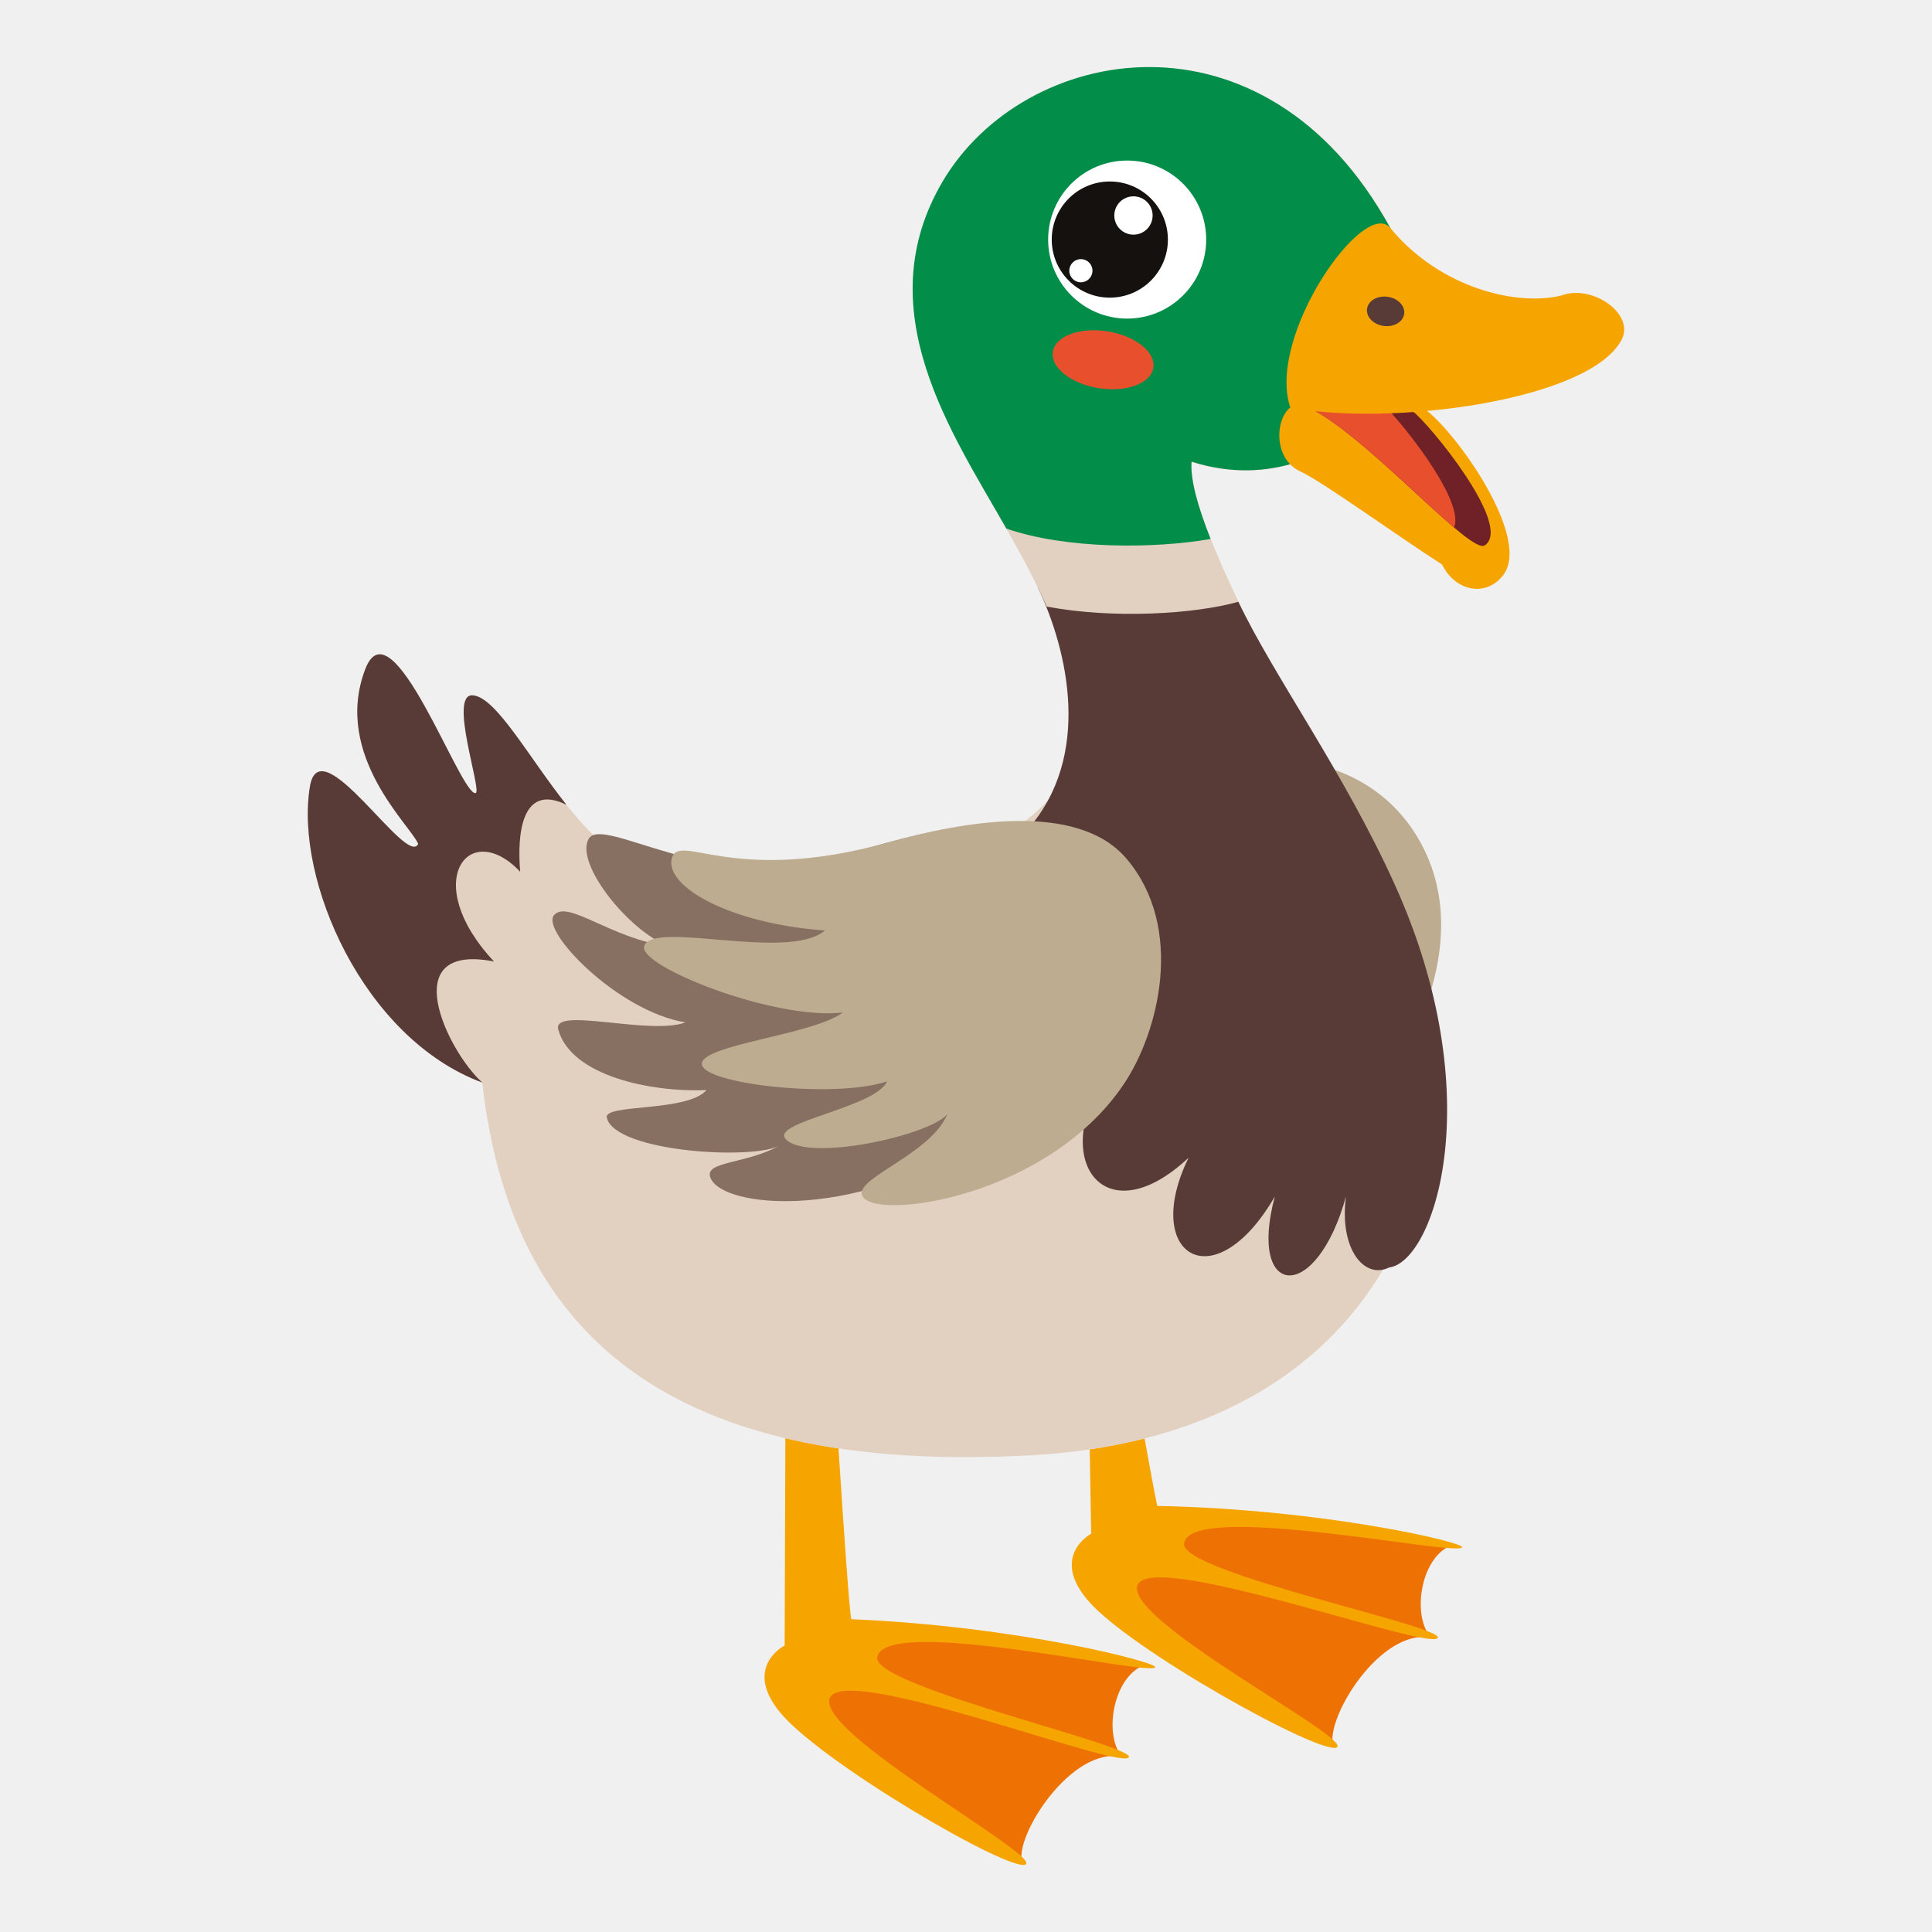
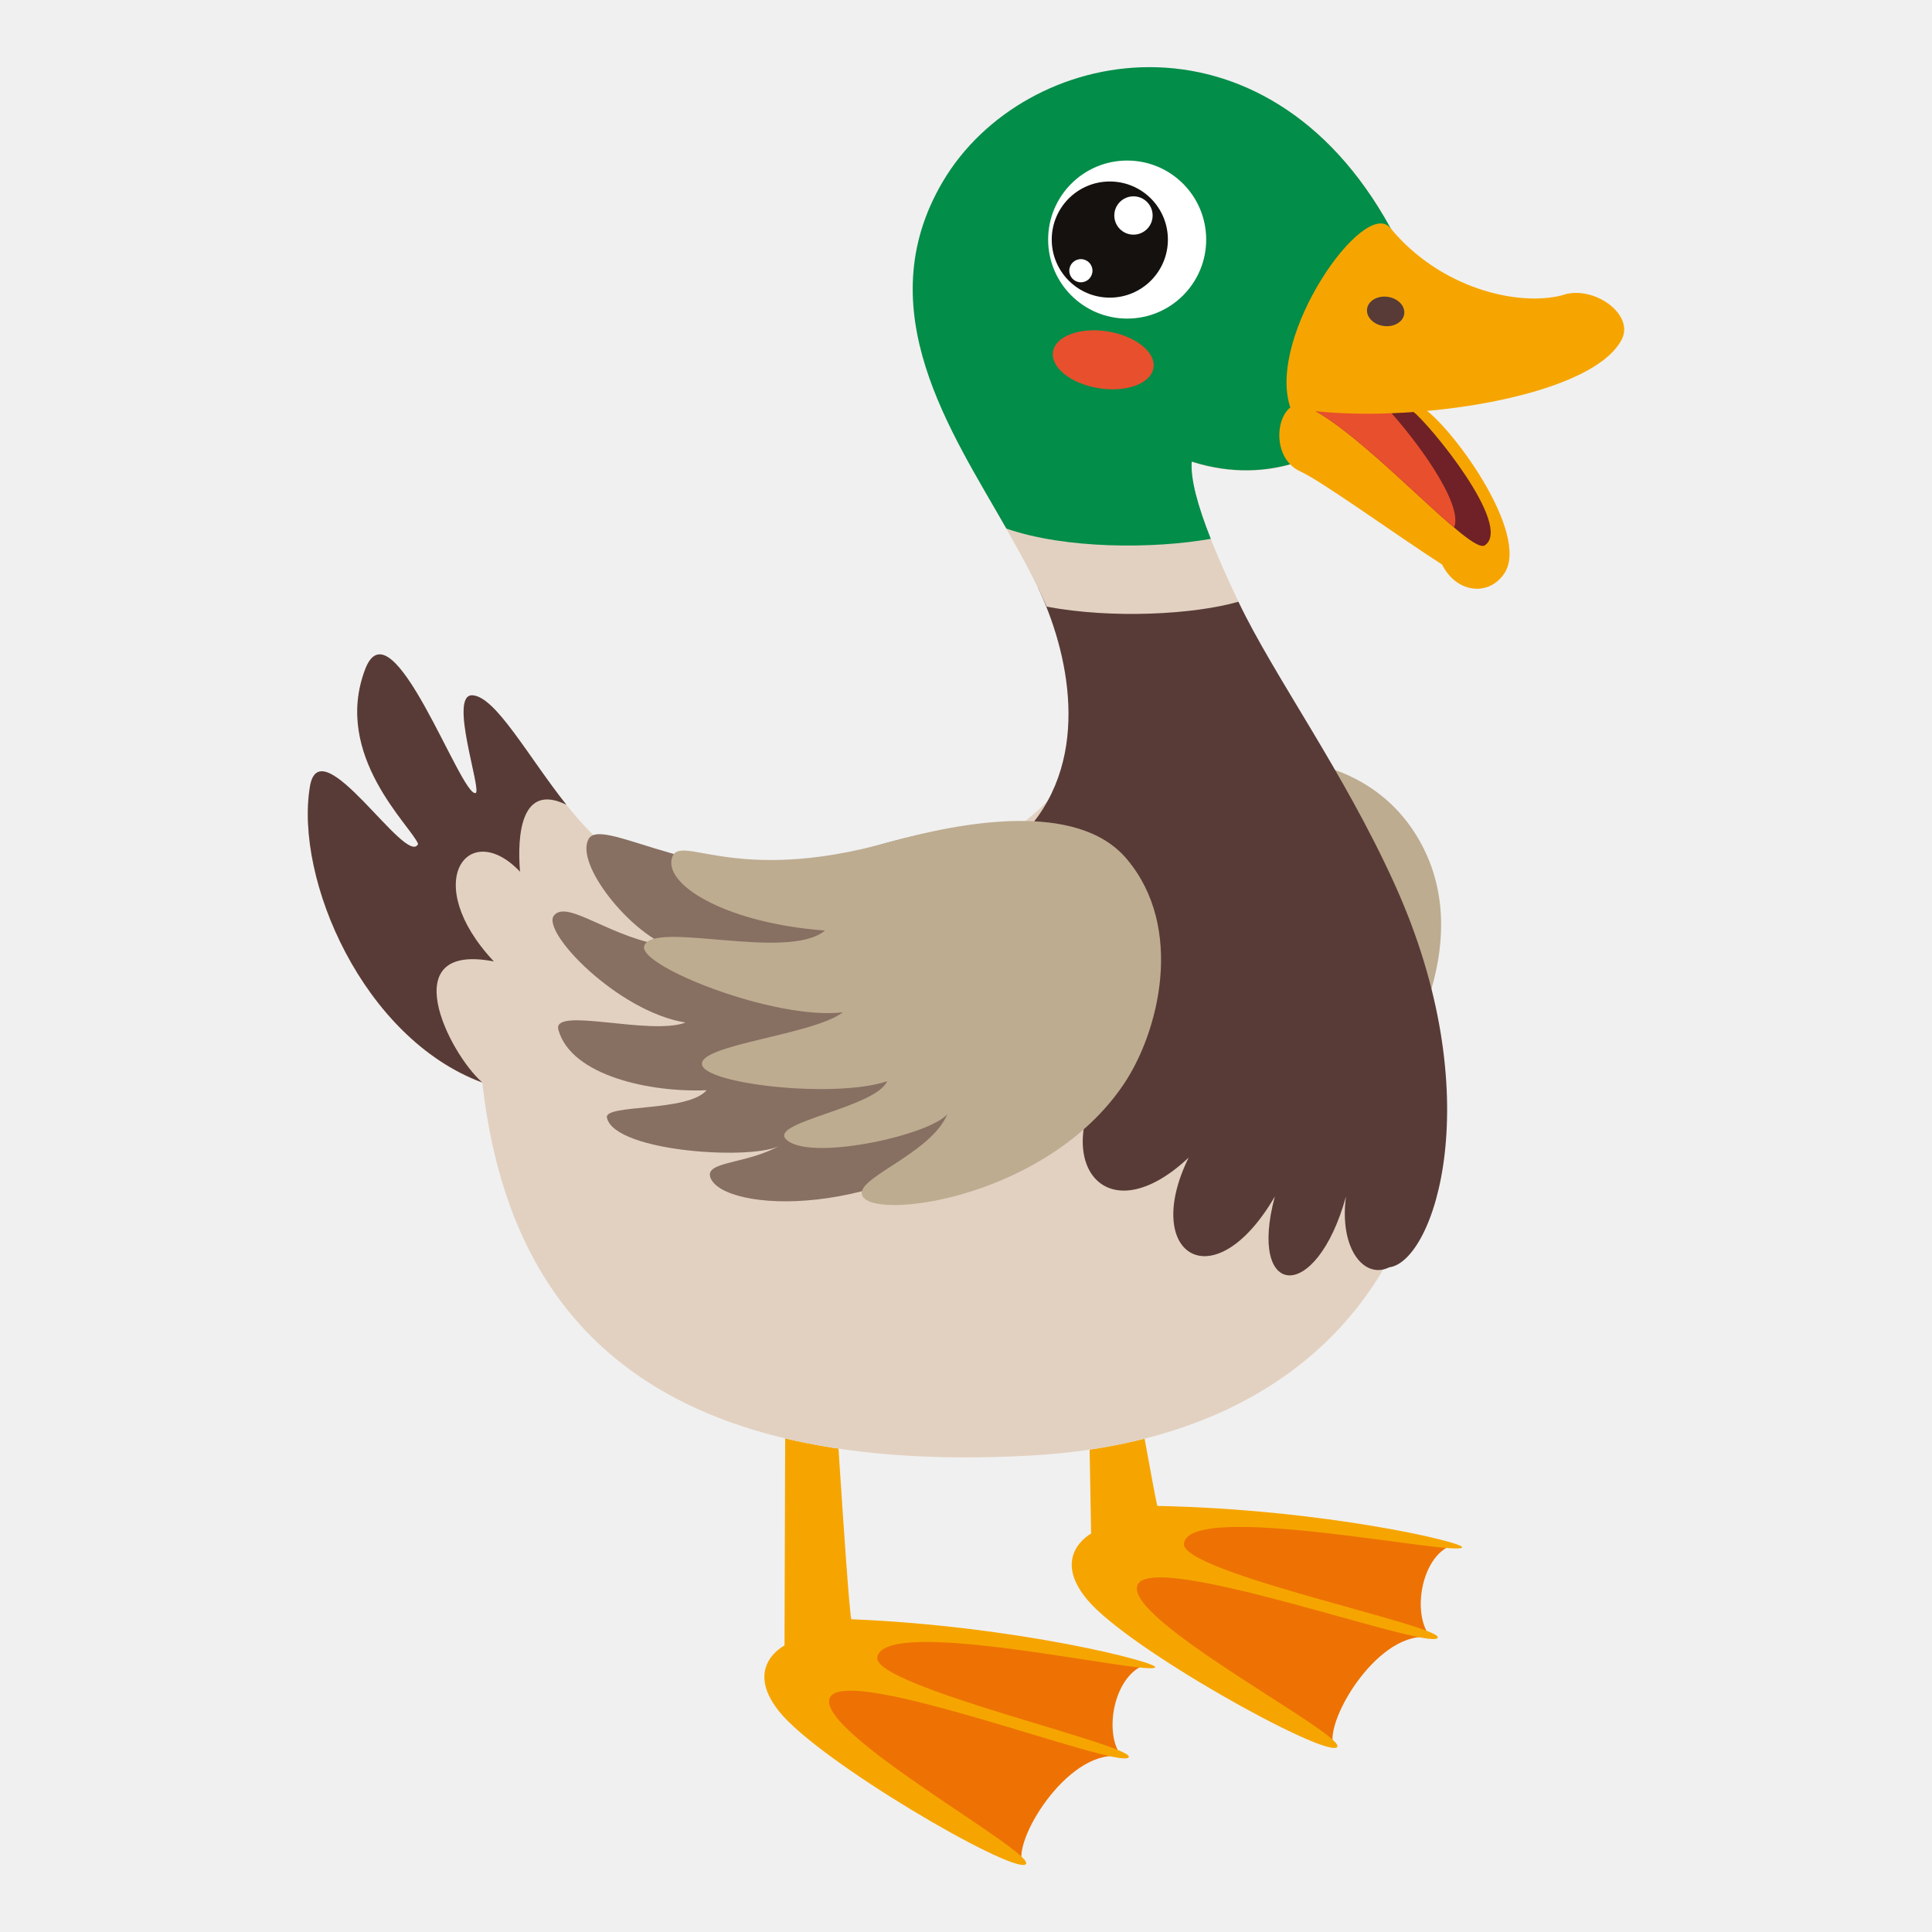
- <svg xmlns="http://www.w3.org/2000/svg" version="1.1" id="Capa_1" x="0px" y="0px" viewBox="0 0 500 500" style="enable-background:new 0 0 500 500;" xml:space="preserve">
-   <style type="text/css">
- 	.st0{fill:#EB2032;}
- 	.st1{fill:#AD1521;}
- 	.st2{fill:#C91629;}
- 	.st3{fill:#A91720;}
- 	.st4{fill:#FFC32B;}
- 	.st5{fill:#E7A024;}
- 	.st6{fill:#FFF4C2;}
- 	.st7{fill:#FFE793;}
- 	.st8{fill:#C41828;}
- 	.st9{fill:#F75259;}
- 	.st10{fill:#A55116;}
- 	.st11{fill:#743711;}
- 	.st12{fill:#BA7A12;}
- 	.st13{fill:#EEA323;}
- 	.st14{fill:#FFE68B;}
- 	.st15{fill:#EA2031;}
- 	.st16{fill:#A41320;}
- 	.st17{fill:#BF1827;}
- 	.st18{fill:#C51929;}
- 	.st19{fill:#E92232;}
- 	.st20{fill:#F0C68B;}
- 	.st21{fill:#FFE8C8;}
- 	.st22{fill:#005AB3;}
- 	.st23{fill:#0080FF;}
- 	.st24{fill:#FFC800;}
- 	.st25{fill:#FFEA00;}
- 	.st26{fill:#59B300;}
- 	.st27{fill:#88CC00;}
- 	.st28{fill:#E60049;}
- 	.st29{fill:#FF0051;}
- 	.st30{opacity:0.5;fill:#FFFFFF;}
- 	.st31{fill:#FCD6B1;}
- 	.st32{opacity:0.5;fill:#EDB174;}
- 	.st33{fill:#BA0808;}
- 	.st34{opacity:0.2;fill:#FFFFFF;}
- 	.st35{fill:#A9BEC9;}
- 	.st36{fill:#CEE6ED;}
- 	.st37{opacity:0.2;fill:#561F0B;}
- 	.st38{fill:#FCCBA2;}
- 	.st39{fill:#BDCCD4;}
- 	.st40{fill:#FF9933;}
- 	.st41{fill:#FFCC33;}
- 	.st42{fill:#FCB910;}
- 	.st43{fill:#AEC3C4;}
- 	.st44{opacity:0.3;fill:#FFFFFF;}
- 	.st45{fill:#A1ADB7;}
- 	.st46{opacity:0.3;}
- 	.st47{fill:#EF473F;}
- 	.st48{fill:#F9CB98;}
- 	.st49{fill:#C4987A;}
- 	.st50{opacity:0.2;}
- 	.st51{fill:#C69F77;}
- 	.st52{fill:#6E6E6E;}
- 	.st53{fill:#D9BF9D;}
- 	.st54{fill:#2D292B;}
- 	.st55{fill:#FFAD42;}
- 	.st56{fill:#FF3D3D;}
- 	.st57{opacity:0.15;}
- 	.st58{fill:#BABABA;}
- 	.st59{fill:#4F352D;}
- 	.st60{fill:#FBC732;}
- 	.st61{fill:#30211C;}
- 	.st62{opacity:0.8;fill:#474747;}
- 	.st63{fill:#262626;}
- 	.st64{opacity:0.6;fill:#ADADAD;}
- 	.st65{opacity:0.8;}
- 	.st66{fill:#474747;}
- 	.st67{opacity:0.25;}
- 	.st68{fill:#7B7F80;}
- 	.st69{fill:#17191C;}
- 	.st70{fill:#9C9FA1;}
- 	.st71{fill:#DBDBDA;}
- 	.st72{fill:#C2C3C3;}
- 	.st73{fill:#761113;}
- 	.st74{fill:#F17D6E;}
- 	.st75{fill:#FFFFFF;}
- 	.st76{fill:#E88B24;}
- 	.st77{fill:#F79830;}
- 	.st78{fill:#A03D23;}
- 	.st79{fill:#FFFFFF;stroke:#231F20;stroke-width:17.087;stroke-miterlimit:10;}
- 	.st80{fill:#FCDBB9;}
- 	.st81{fill:#905624;}
- 	.st82{fill:#905724;}
- 	.st83{fill:#FF618E;}
- 	.st84{fill:#231F20;}
- 	.st85{fill:#A80F3B;}
- 	.st86{opacity:0.5;fill:#F89832;}
- 	.st87{opacity:0.65;fill:#F89832;}
- 	.st88{fill:#4B200F;}
- 	.st89{fill:#914722;}
- 	.st90{fill:#592710;}
- 	.st91{fill:#A55E37;}
- 	.st92{fill:#F16E75;}
- 	.st93{fill:#2B0E07;}
- 	.st94{fill:#F37C64;}
- 	.st95{fill:#61221B;}
- 	.st96{fill:#5DC2AC;}
- 	.st97{fill:#8B434E;}
- 	.st98{fill:#924652;}
- 	.st99{fill:#54935C;}
- 	.st100{fill:#216B45;}
- 	.st101{fill:#234B32;}
- 	.st102{fill:#F29BA1;}
- 	.st103{fill:#EE787C;}
- 	.st104{fill:#352727;}
- 	.st105{fill:#E20613;}
- 	.st106{fill:#3D2932;}
- 	.st107{fill:#F8AF00;}
- 	.st108{fill:#E18800;}
- 	.st109{fill:#10AE96;}
- 	.st110{fill:#CFE7E1;}
- 	.st111{fill:#88CAC0;}
- 	.st112{fill:#080907;}
- 	.st113{fill:#F0971C;}
- 	.st114{fill:#671307;}
- 	.st115{fill:#E64610;}
- 	.st116{fill:#A8A8A8;}
- 	.st117{fill:#49494B;}
- 	.st118{fill:#D3D4D3;}
- 	.st119{fill:#2B3138;}
- 	.st120{fill:#BCBCBC;}
- 	.st121{fill:#F69678;}
- 	.st122{fill:#E97D58;}
- 	.st123{fill:#630C18;}
- 	.st124{fill:#F7A58A;}
- 	.st125{fill:#2C292A;}
- 	.st126{fill:#F9F9F5;}
- 	.st127{fill:#E8E5E5;}
- 	.st128{fill:#BDAC90;}
- 	.st129{fill:#ED7203;}
- 	.st130{fill:#F6A500;}
- 	.st131{fill:#F4EBE7;}
- 	.st132{fill:#E2D1C1;}
- 	.st133{fill:#583B37;}
- 	.st134{fill:#028D49;}
- 	.st135{fill:#6F2127;}
- 	.st136{fill:#E84F2D;}
- 	.st137{fill:#14110E;}
- 	.st138{fill:#876F62;}
- 	.st139{fill:#EF7E24;}
- 	.st140{fill:#FABE15;}
- 	.st141{fill:#F6AD00;}
- 	.st142{fill:#E64011;}
- 	.st143{fill:#180406;}
- 	.st144{fill:#EC6E1C;}
- 	.st145{fill:#94C13B;}
- 	.st146{fill:#679533;}
- 	.st147{fill:#466727;}
- 	.st148{fill:#B2CD4A;}
- 	.st149{fill:#78A32C;}
- 	.st150{fill:#319236;}
- 	.st151{fill:#0B1612;}
- 	.st152{fill:#FBEB7C;}
- 	.st153{fill:#180612;}
- 	.st154{fill:#5F8A2F;}
- 	.st155{fill:#E53B36;}
- 	.st156{fill:#ED7136;}
- </style>
-   <g>
-     <g>
-       <path class="st128" d="M367.15,217.19c-14.28-24.62-49.8-29.74-93.33-2.14s-81.26,1.57-84.31,10.08    c-3.05,8.51,18.39,21.01,31.49,23.6c-18.32,0.72-35.31-6.53-38.87-0.89c-3.56,5.64,20.02,25.05,41.76,24.98    c-10.43,6.05-30.86-1.28-31,5.01c-0.14,6.29,25.39,15.45,42.63,11.84c-4.76,7.9-21.6,11.14-18.94,14.76    c2.66,3.62,45.39,4.15,51.82-2c-9.33,7.79-24.25,9.74-20.34,13.83c3.91,4.09,71.95,10.63,105.34-29.05    C366.23,271.98,381.55,242.02,367.15,217.19z" />
-       <g>
-         <path class="st129" d="M376.64,399.62c-8.89,2.17-11.52,18.49-6.26,24.21c-13.19-2.55-27.45,21.02-25.35,27.89     c-18.87-8.01-54-36.19-58.96-43.25c-4.96-7.05,5.29-14.76,29.88-15.14S376.64,399.62,376.64,399.62z" />
-         <path class="st130" d="M293.17,355.29c0,0,5.18,29.3,6.33,34.44c43.28,0.87,79.73,9.47,78.9,10.73     c-1.58,2.4-70.73-12.24-71.97-0.97c-0.84,7.61,68.9,21.63,65.58,24.49s-72.54-22.44-77.47-14.04     c-5.1,8.69,55.74,39.9,51.41,42.29c-3.96,2.18-53.87-25.43-64.56-38.22c-9.59-11.47,1.01-17.1,1.01-17.1l-0.63-35.7     L293.17,355.29z" />
-       </g>
-       <g>
-         <path class="st129" d="M297.22,430.61c-8.93,1.98-11.92,18.24-6.78,24.07c-13.13-2.83-27.9,20.42-25.95,27.33     c-18.69-8.41-53.2-37.36-58-44.52c-4.8-7.16,5.61-14.64,30.2-14.49C261.28,423.16,297.22,430.61,297.22,430.61z" />
-         <path class="st130" d="M214.86,340.62c0,0,4.42,73.26,5.45,78.43c43.25,1.81,79.51,11.2,78.65,12.45     c-1.63,2.37-70.44-13.78-71.93-2.54c-1,7.59,68.41,23.12,65.03,25.91c-3.38,2.79-72.04-24.01-77.15-15.72     c-5.29,8.58,54.86,41.1,50.48,43.39c-4,2.09-53.3-26.6-63.71-39.61c-9.34-11.68,1.39-17.08,1.39-17.08l0.27-79.56L214.86,340.62z     " />
-       </g>
-       <path class="st131" d="M359.81,59c-32.62-59.42-89.94-43.74-110.9-8.14c-23.5,39.91,5.72,72.05,19.44,100.64    c13.2,27.5,17.13,46.89-4.88,62.33s-88.91,17.16-104.35,6.86c-15.44-10.29-28.41-40.18-36.79-40.74    c-6.38-0.43,2.52,24.86,0.77,25.3c-3.84,0.97-21.72-50.16-28.59-32.02c-8.47,22.35,12.01,40.6,13.72,45.18    c-2.94,6.25-25.41-30.59-28.02-14.87c-3.98,23.91,13.72,65.19,44.6,76.63c6.29,55.47,37.74,102.17,141.82,96.46    s120.66-95.88,92.07-148.49s-51.47-93.78-50.32-108.65c21.33,6.78,36-4.04,36-4.04S375.11,86.88,359.81,59z" />
-       <path class="st132" d="M359.81,59c-32.62-59.42-89.94-43.74-110.9-8.14c-23.5,39.91,5.72,72.05,19.44,100.64    c13.2,27.5,17.13,46.89-4.88,62.33s-88.91,17.16-104.35,6.86c-15.44-10.29-28.41-40.18-36.79-40.74    c-6.38-0.43,2.52,24.86,0.77,25.3c-3.84,0.97-21.72-50.16-28.59-32.02c-8.47,22.35,12.01,40.6,13.72,45.18    c-2.94,6.25-25.41-30.59-28.02-14.87c-3.98,23.91,13.72,65.19,44.6,76.63c6.29,55.47,37.74,102.17,141.82,96.46    s120.66-95.88,92.07-148.49s-51.47-93.78-50.32-108.65c21.33,6.78,36-4.04,36-4.04S375.11,86.88,359.81,59z" />
-       <path class="st133" d="M80.21,203.54c2.61-15.73,25.08,21.12,28.02,14.87c-1.72-4.57-22.19-22.83-13.72-45.18    c6.87-18.14,24.75,32.99,28.59,32.02c1.75-0.44-7.14-25.72-0.77-25.3c6,0.4,14.35,15.82,24.27,28.33    c-11.66-5.73-12.79,7.65-11.98,17.33c-13.22-14.03-26.12,2.58-6.77,23.22c-25.8-5-11.93,23.38-3.03,31.34    C93.93,268.73,76.23,227.46,80.21,203.54z" />
-       <path class="st133" d="M277.37,247.03c12.15-9.29-1.04-22.03-11.46-32.32c16.77-18.92,10.53-46.26,2.65-62.75    c19.66-1.89,50.15,3.38,51.93,3.78l0,0c9.22,19.33,27.14,43.8,40.39,73c24.9,54.88,10.28,97.79-1.34,99.27    c-6.49,3.21-12.98-4.81-11.21-18.34c-7.73,27.97-25.5,26.44-18.41,0c-15.83,27.24-34.61,14.97-22.31-10.06    c-20.96,19.69-35.18,1.96-22.75-19.45C257.03,290.36,251.56,266.77,277.37,247.03z" />
-       <path class="st132" d="M270.89,156.98c-0.8-1.79-1.65-3.61-2.55-5.48c-13.72-28.59-42.94-60.73-19.44-100.64    c20.97-35.6,78.29-51.28,110.9,8.14c15.3,27.87-15.44,56.44-15.44,56.44s-14.67,10.82-36,4.04c-0.53,6.91,4.12,19.49,12.12,36.26    C309.12,158.95,287.96,160.22,270.89,156.98z" />
-       <path class="st134" d="M260.45,136.8c-14.15-24.89-36.06-56.61-16.5-89.83C264.92,11.37,327.19-0.42,359.81,59    c15.3,27.87-15.44,56.44-15.44,56.44s-14.67,10.82-36,4.04c-0.34,4.45,1.47,11.25,4.93,20    C298.58,142.07,275.84,142.13,260.45,136.8z" />
-       <path class="st130" d="M367.72,105.25c7.07,3.77,28.63,32.94,21.54,43.25c-4.08,5.94-12.35,5.03-16.06-2.41    c-11.61-7.42-30.94-21.46-36.67-24.08c-6.91-3.15-6.62-13.37-2.6-16.56C337.95,102.26,367.72,105.25,367.72,105.25z" />
-       <path class="st135" d="M365.71,106.53c4.13,3.11,25.97,29.59,18.55,34.61c-3.61,2.44-28.54-26.1-43.74-34.71    C349.55,104.28,365.71,106.53,365.71,106.53z" />
-       <path class="st136" d="M359.13,105.85c6.38,6.82,19.8,24.39,17.18,30.68c-9.51-8.04-25.07-24.03-35.79-30.1    C345.84,105.16,353.63,105.42,359.13,105.85z" />
-       <circle class="st75" cx="291.71" cy="62" r="20.45" />
-       <circle class="st137" cx="287.22" cy="62" r="15.03" />
-       <circle class="st75" cx="293.34" cy="55.77" r="4.96" />
-       <circle class="st75" cx="279.73" cy="70.06" r="3" />
-       <ellipse transform="matrix(0.1589 -0.9873 0.9873 0.1589 148.177 360.1747)" class="st136" cx="285.49" cy="93.12" rx="7.44" ry="13.17" />
-       <path class="st138" d="M290.78,235.48c-8.24-21.72-23.39-29.96-74.32-13.46c-31.11,10.07-60.54-11.35-64.13-4.9    c-3.59,6.45,10.5,23.92,20.7,27.74c-14.85-1.84-26.01-12.12-29.63-8.05c-3.61,4.07,16.48,24.96,34,27.78    c-9.21,3.49-34.61-4.26-32.92,1.87c3.31,12,24,16.27,38.36,15.65c-4.88,5.73-26.58,3.52-25.8,7.1c1.97,9.07,39,11.16,45,7.07    c-8.55,5.04-19.81,4.12-18.21,8.45c3.27,8.86,44.72,11.55,76.86-15.99C273.06,278.15,299.1,257.39,290.78,235.48z" />
-       <path class="st128" d="M291.56,222.25c-12.86-15.18-43.04-9.47-61.63-4.26c-40.6,11.38-54.41-2.93-56.09,4.26    c-1.68,7.19,14.87,16.73,39.65,18.57c-9.6,8.07-44.61-2.77-46.78,4.04c-1.65,5.19,33.81,19.27,51.42,17.17    c-7.89,5.89-36.95,8.32-36.48,13.43c0.47,5.11,34.3,8.94,47.94,4.4c-3.12,6.85-30.36,10.53-26.24,14.95    c5.6,6.01,37.19-0.89,41.83-6.47c-4.44,10.73-25.31,16.92-21.79,21.53c4.5,5.9,47.86-0.29,67.38-29.19    C299.89,267.21,306.71,240.12,291.56,222.25z" />
-       <path class="st130" d="M359.81,59c-6.67-8.12-32.12,27.94-25.88,46.45c25.77,5.01,77.69-1.73,85.79-17.63    c3.36-6.6-7.62-14.27-15.49-11.39C392.72,79.38,372.62,74.59,359.81,59z" />
-       <ellipse transform="matrix(0.1369 -0.9906 0.9906 0.1369 229.6685 424.7856)" class="st133" cx="358.61" cy="80.59" rx="3.81" ry="4.85" />
-     </g>
-   </g>
+ <svg xmlns="http://www.w3.org/2000/svg" id="Capa_1" data-name="Capa 1" viewBox="0 0 500 500">
+   <path d="M367.15,217.19c-14.27-24.61-49.79-29.74-93.32-2.13s-81.26,1.57-84.32,10.08,18.4,21,31.49,23.6c-18.32.72-35.31-6.53-38.87-.89s20,25,41.75,25c-10.43,6.05-30.85-1.28-31,5s25.39,15.45,42.63,11.84c-4.76,7.9-21.6,11.14-18.94,14.76s45.39,4.15,51.82-2c-9.33,7.79-24.24,9.74-20.33,13.83s71.95,10.63,105.34-29C366.23,272,381.55,242,367.15,217.19Z" fill="#bdac90" />
+   <path d="M376.64,399.62c-8.88,2.17-11.52,18.49-6.25,24.21-13.19-2.55-27.45,21-25.35,27.89-18.88-8-54-36.2-59-43.25s5.29-14.76,29.88-15.14S376.64,399.62,376.64,399.62Z" fill="#ed7203" />
+   <path d="M293.17,355.29s5.18,29.3,6.33,34.44c43.28.88,79.73,9.47,78.9,10.74-1.58,2.4-70.73-12.25-72-1-.84,7.61,68.89,21.63,65.58,24.49s-72.54-22.44-77.47-14c-5.1,8.69,55.74,39.9,51.4,42.29C342,454.41,292.07,426.8,281.38,414c-9.59-11.48,1-17.11,1-17.11l-.63-35.69Z" fill="#f6a500" />
+   <path d="M297.22,430.61c-8.93,2-11.92,18.24-6.78,24.07-13.13-2.83-27.9,20.42-25.95,27.33-18.69-8.42-53.2-37.36-58-44.52s5.61-14.64,30.2-14.49S297.22,430.61,297.22,430.61Z" fill="#ed7203" />
+   <path d="M214.86,340.62s4.42,73.26,5.45,78.43c43.25,1.81,79.51,11.2,78.65,12.45-1.64,2.36-70.45-13.78-71.93-2.54-1,7.58,68.41,23.12,65,25.91s-72-24-77.15-15.73c-5.29,8.58,54.86,41.11,50.48,43.4-4,2.09-53.31-26.6-63.72-39.62-9.34-11.68,1.39-17.07,1.39-17.07l.26-79.57Z" fill="#f6a500" />
+   <path d="M359.81,59C327.19-.42,269.87,15.26,248.9,50.86c-23.5,39.91,5.72,72.06,19.45,100.65,13.19,27.49,17.12,46.89-4.88,62.33S174.56,231,159.12,220.7,130.71,180.52,122.33,180c-6.38-.42,2.52,24.86.77,25.3-3.84,1-21.72-50.16-28.59-32-8.47,22.35,12,40.6,13.72,45.17-2.94,6.26-25.4-30.59-28-14.87-4,23.92,13.72,65.19,44.6,76.63,6.29,55.47,37.75,102.18,141.82,96.46s120.66-95.89,92.07-148.5-51.47-93.78-50.33-108.65c21.33,6.79,36-4,36-4S375.11,86.88,359.81,59Z" fill="#f4ebe7" />
+   <path d="M359.81,59C327.19-.42,269.87,15.26,248.9,50.86c-23.5,39.91,5.72,72.06,19.45,100.65,13.19,27.49,17.12,46.89-4.88,62.33S174.56,231,159.12,220.7,130.71,180.52,122.33,180c-6.38-.42,2.52,24.86.77,25.3-3.84,1-21.72-50.16-28.59-32-8.47,22.35,12,40.6,13.72,45.17-2.94,6.26-25.4-30.59-28-14.87-4,23.92,13.72,65.19,44.6,76.63,6.29,55.47,37.75,102.18,141.82,96.46s120.66-95.89,92.07-148.5-51.47-93.78-50.33-108.65c21.33,6.79,36-4,36-4S375.11,86.88,359.81,59Z" fill="#e2d1c1" />
+   <path d="M80.21,203.54c2.62-15.72,25.08,21.13,28,14.87-1.71-4.57-22.19-22.82-13.72-45.17,6.87-18.14,24.75,33,28.59,32,1.75-.44-7.15-25.72-.77-25.3,6,.4,14.35,15.82,24.27,28.33-11.66-5.73-12.79,7.66-12,17.33-13.22-14-26.12,2.58-6.77,23.22-25.8-5-11.93,23.37-3,31.33C93.93,268.73,76.23,227.46,80.21,203.54Z" fill="#583b37" />
+   <path d="M277.37,247c12.15-9.29-1-22-11.46-32.32,16.77-18.92,10.53-46.26,2.65-62.75,19.66-1.89,50.16,3.38,51.93,3.78h0c9.23,19.33,27.14,43.8,40.39,73,24.91,54.88,10.28,97.79-1.34,99.27-6.48,3.21-13-4.81-11.2-18.33-7.74,28-25.51,26.44-18.41,0-15.83,27.24-34.61,15-22.31-10.06-21,19.69-35.19,2-22.76-19.45C257,290.36,251.56,266.77,277.37,247Z" fill="#583b37" />
+   <path d="M270.89,157q-1.2-2.68-2.54-5.47c-13.73-28.59-43-60.74-19.45-100.65,21-35.6,78.29-51.28,110.91,8.14,15.3,27.88-15.44,56.45-15.44,56.45s-14.67,10.82-36,4c-.53,6.91,4.13,19.49,12.12,36.26C309.12,159,288,160.22,270.89,157Z" fill="#e2d1c1" />
+   <path d="M260.45,136.8C246.3,111.91,224.39,80.19,244,47c21-35.6,83.24-47.39,115.86,12,15.3,27.88-15.44,56.45-15.44,56.45s-14.67,10.82-36,4c-.34,4.45,1.47,11.25,4.93,20C298.58,142.07,275.84,142.13,260.45,136.8Z" fill="#028d49" />
+   <path d="M367.72,105.25c7.07,3.76,28.64,32.93,21.54,43.24-4.08,5.94-12.35,5-16.06-2.4-11.61-7.43-30.94-21.47-36.67-24.08-6.9-3.15-6.62-13.38-2.6-16.56S367.72,105.25,367.72,105.25Z" fill="#f6a500" />
+   <path d="M365.71,106.53c4.13,3.11,26,29.6,18.55,34.61-3.61,2.44-28.54-26.1-43.74-34.71C349.55,104.28,365.71,106.53,365.71,106.53Z" fill="#6f2127" />
+   <path d="M359.13,105.85c6.38,6.83,19.8,24.39,17.18,30.68-9.51-8-25.07-24-35.79-30.1C345.84,105.16,353.63,105.42,359.13,105.85Z" fill="#e84f2d" />
+   <circle cx="291.71" cy="62" r="20.45" fill="#fff" />
+   <circle cx="287.22" cy="62" r="15.03" fill="#14110e" />
+   <circle cx="293.34" cy="55.77" r="4.96" fill="#fff" />
+   <circle cx="279.73" cy="70.06" r="3" fill="#fff" />
+   <ellipse cx="285.49" cy="93.12" rx="7.44" ry="13.17" transform="translate(148.18 360.17) rotate(-80.85)" fill="#e84f2d" />
+   <path d="M290.78,235.48c-8.24-21.71-23.38-29.95-74.31-13.46-31.11,10.07-60.54-11.35-64.13-4.9s10.5,23.92,20.71,27.74c-14.86-1.84-26-12.11-29.63-8s16.48,25,34,27.77c-9.2,3.5-34.6-4.26-32.91,1.87,3.31,12,24,16.27,38.36,15.65-4.88,5.73-26.58,3.52-25.8,7.1,2,9.07,39,11.16,45,7.06-8.55,5.05-19.81,4.12-18.21,8.46,3.27,8.86,44.72,11.55,76.86-16C273.06,278.15,299.1,257.39,290.78,235.48Z" fill="#876f62" />
+   <path d="M291.56,222.25c-12.86-15.18-43-9.47-61.62-4.26-40.61,11.38-54.42-2.93-56.1,4.26S188.71,239,213.5,240.82c-9.61,8.07-44.61-2.77-46.78,4-1.65,5.19,33.8,19.27,51.42,17.17-7.89,5.89-36.95,8.32-36.48,13.44s34.3,8.94,47.94,4.4c-3.11,6.85-30.35,10.53-26.24,14.95,5.6,6,37.19-.89,41.83-6.47-4.43,10.72-25.3,16.92-21.78,21.53,4.5,5.9,47.86-.29,67.37-29.19C299.89,267.21,306.71,240.12,291.56,222.25Z" fill="#bdac90" />
+   <path d="M359.81,59c-6.67-8.12-32.12,27.94-25.88,46.45,25.77,5,77.69-1.73,85.79-17.63,3.36-6.61-7.62-14.28-15.49-11.39C392.72,79.38,372.62,74.59,359.81,59Z" fill="#f6a500" />
+   <ellipse cx="358.61" cy="80.59" rx="3.81" ry="4.85" transform="translate(229.67 424.79) rotate(-82.13)" fill="#583b37" />
</svg>
